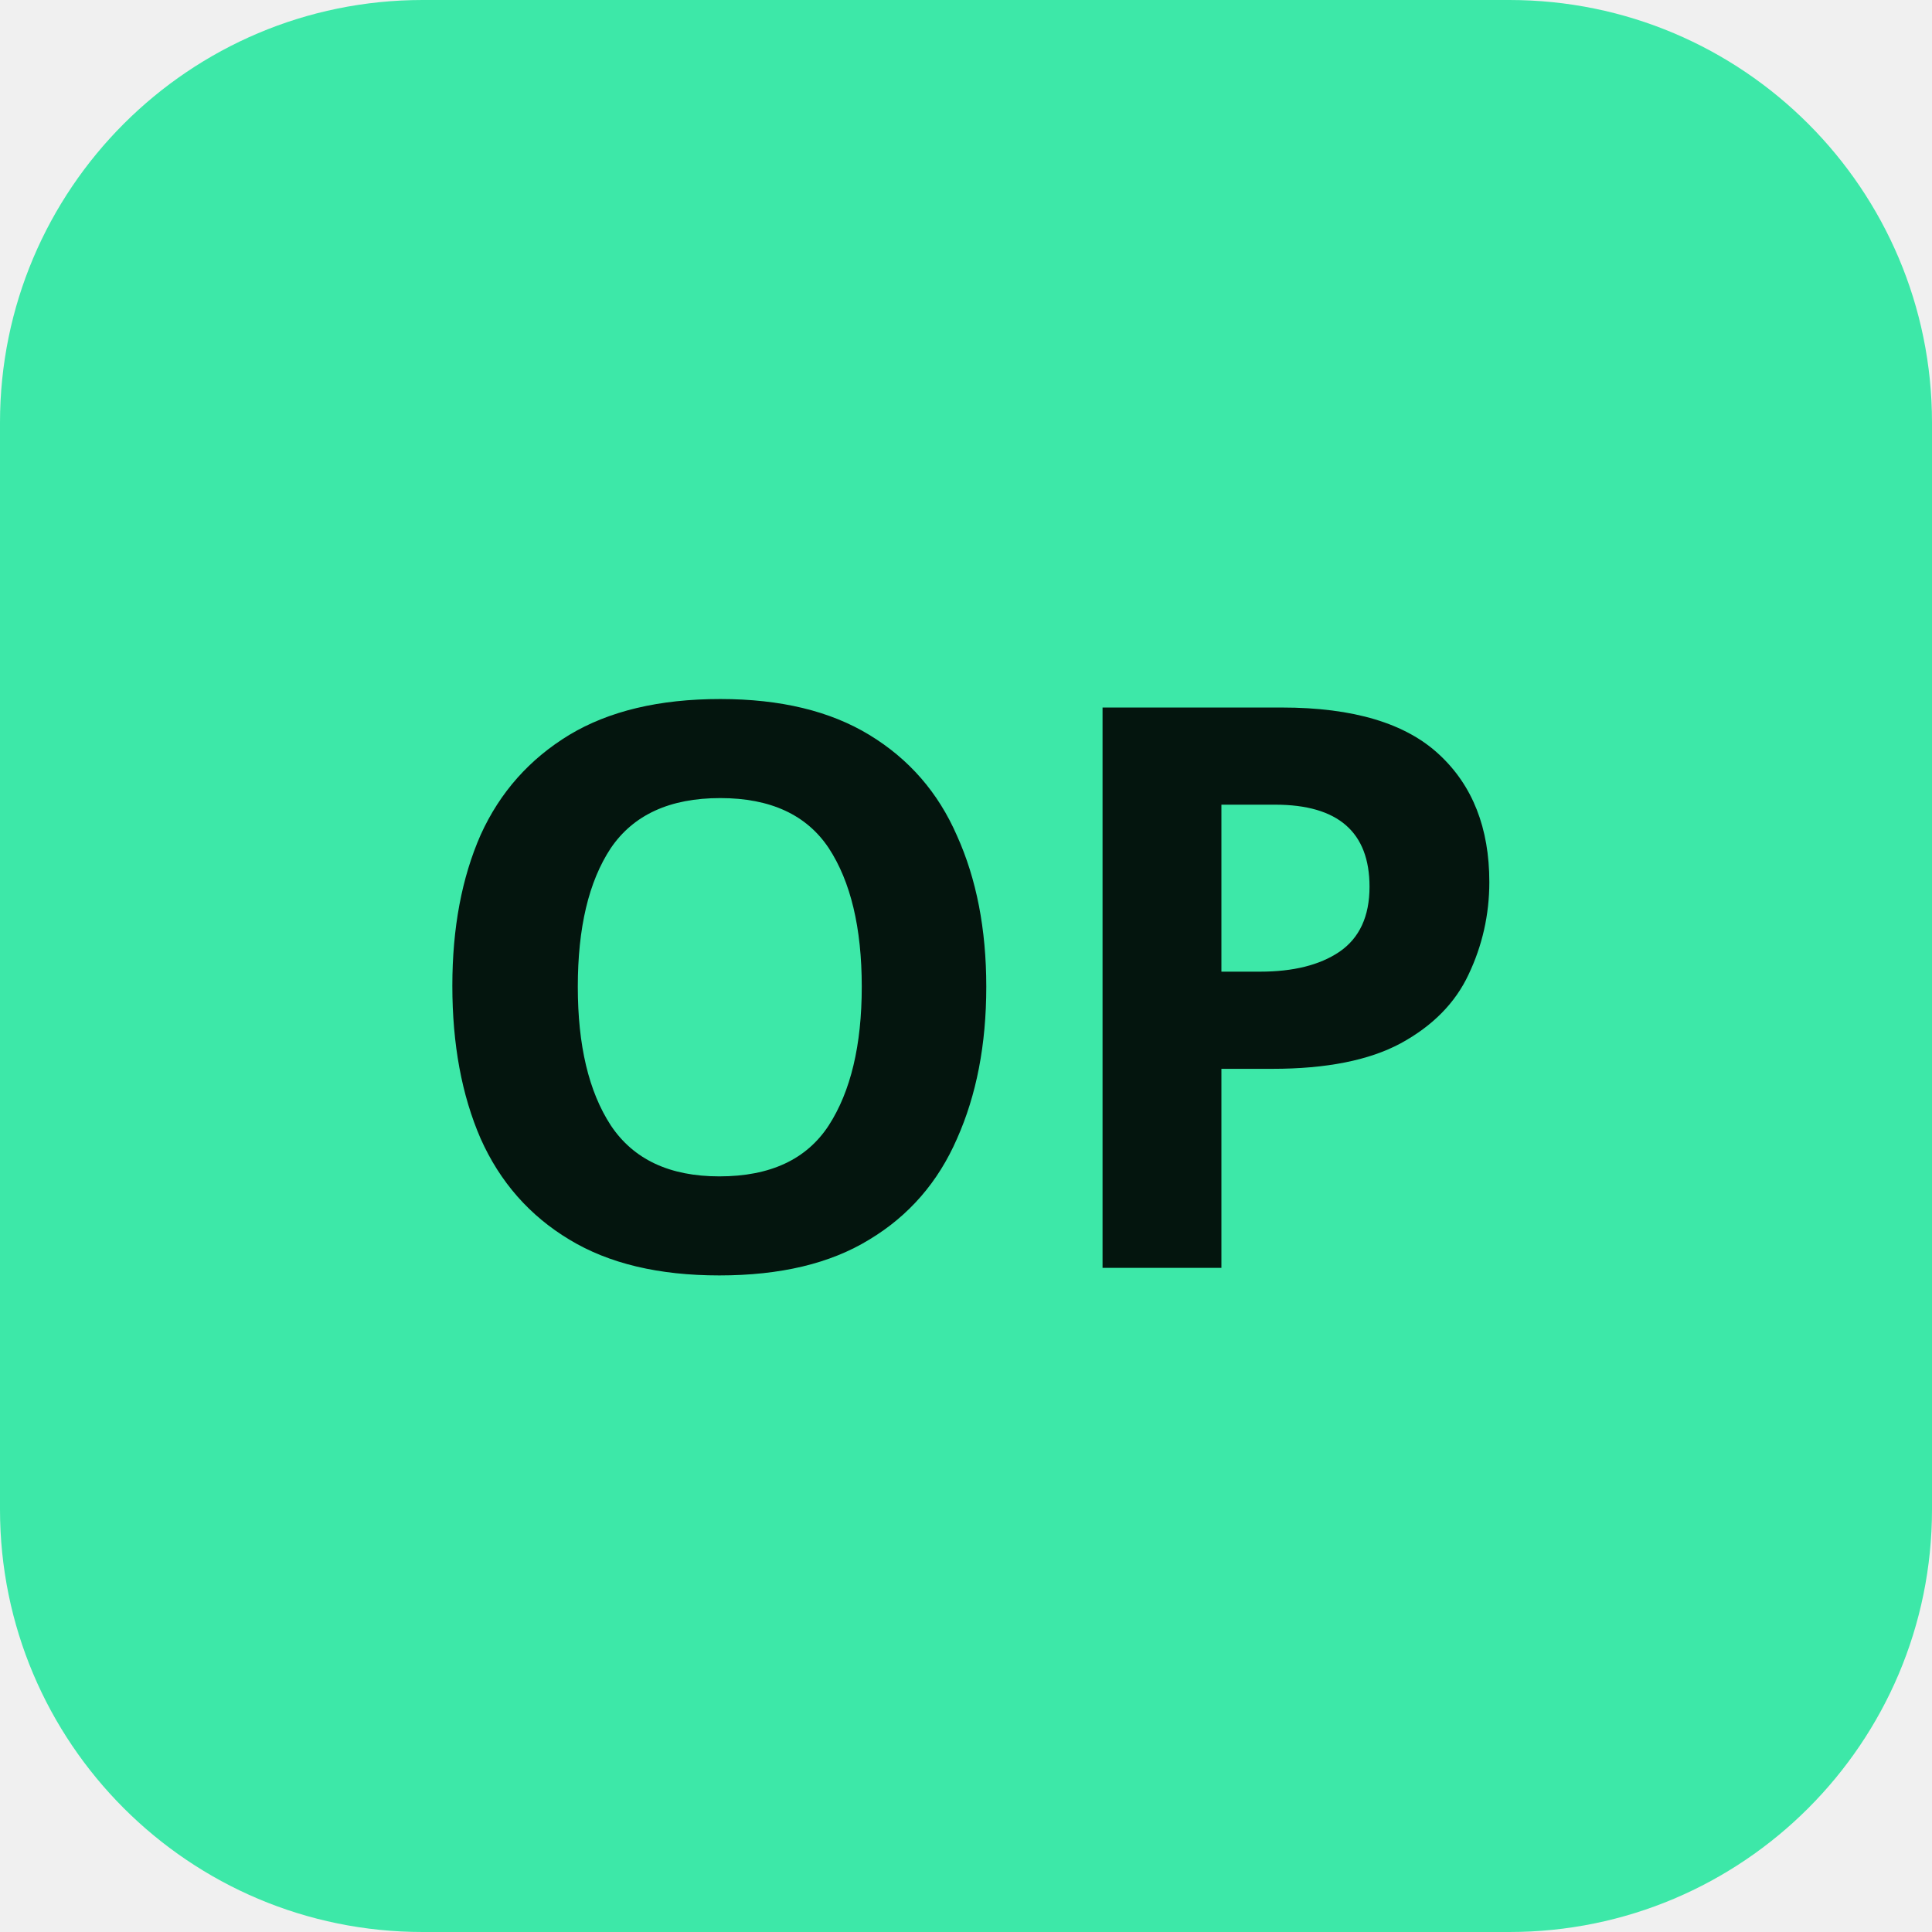
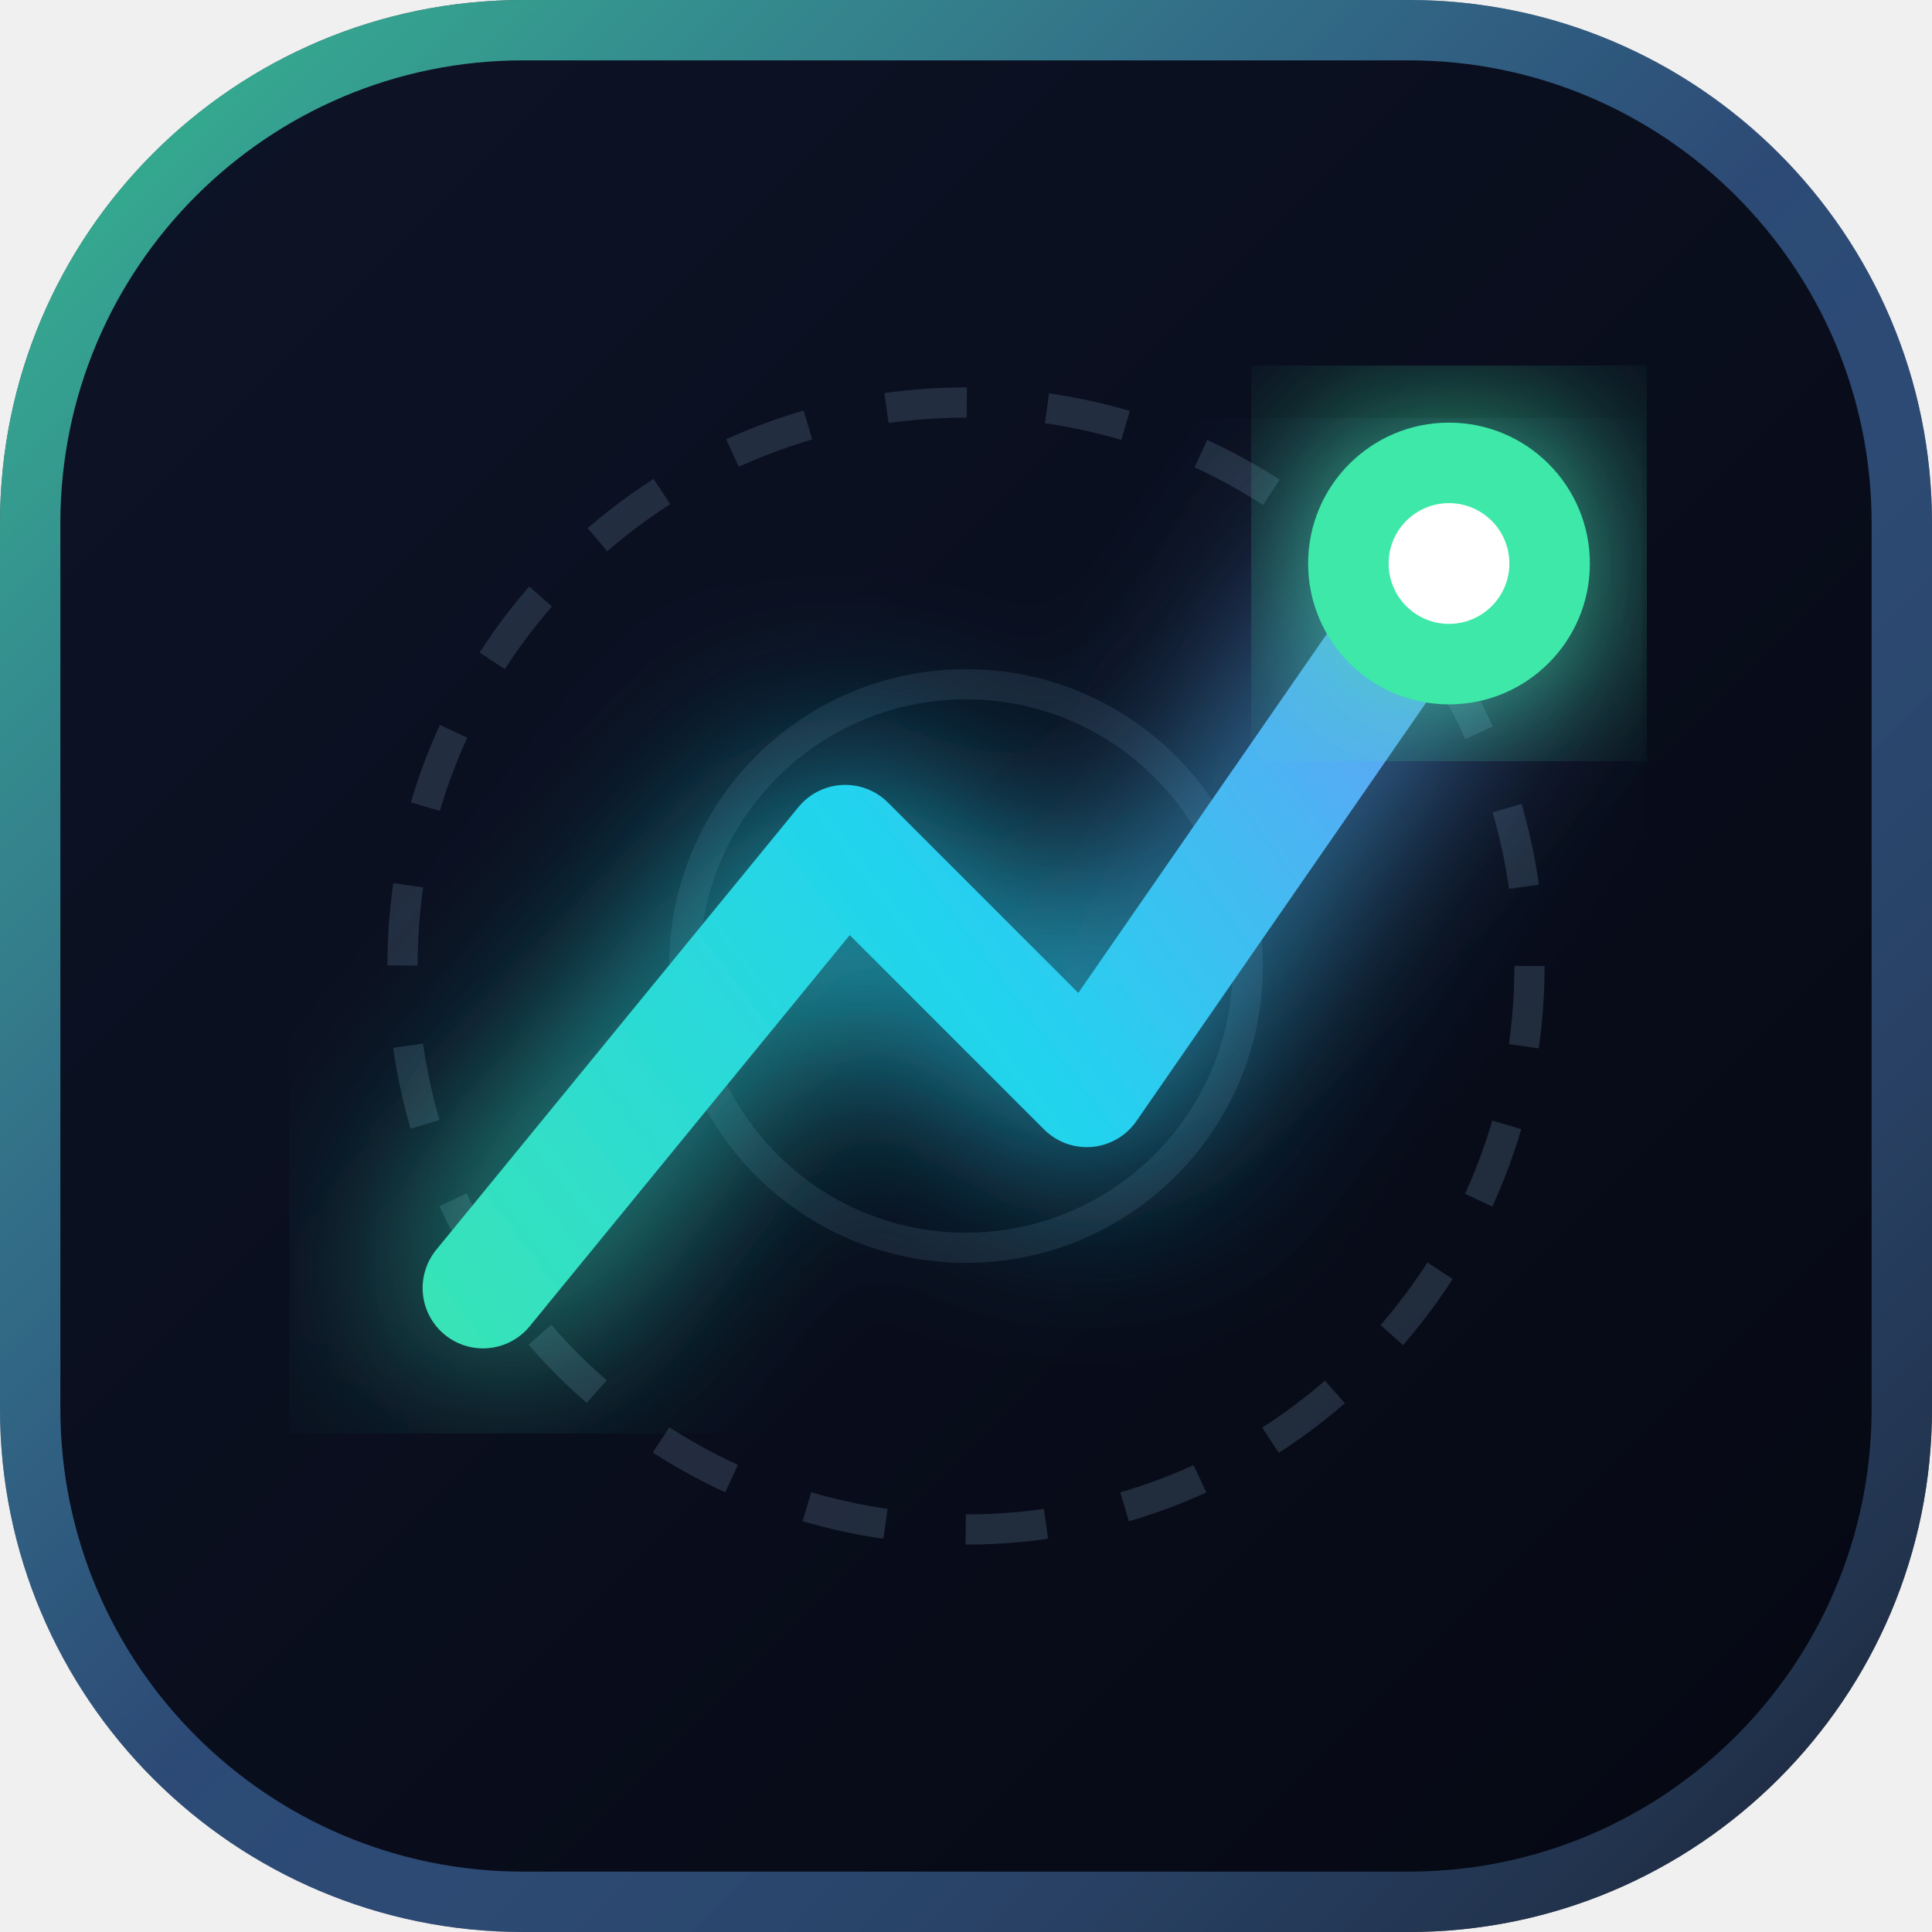
- <svg xmlns="http://www.w3.org/2000/svg" viewBox="0 0 32 32">
-   <rect width="32" height="32" rx="7" fill="#3DE8A8" />
-   <text x="16" y="21" text-anchor="middle" font-family="system-ui,sans-serif" font-size="13" font-weight="800" fill="#04150E">OP</text>
+ <svg xmlns="http://www.w3.org/2000/svg" viewBox="0 0 48 48" fill="none">
+   <defs>
+     <linearGradient id="bg" x1="0" y1="0" x2="48" y2="48" gradientUnits="userSpaceOnUse">
+       <stop offset="0%" stop-color="#0E1428" />
+       <stop offset="100%" stop-color="#050812" />
+     </linearGradient>
+     <linearGradient id="border" x1="0" y1="0" x2="48" y2="48" gradientUnits="userSpaceOnUse">
+       <stop offset="0%" stop-color="#3DE8A8" stop-opacity="0.8" />
+       <stop offset="50%" stop-color="#60A5FA" stop-opacity="0.4" />
+       <stop offset="100%" stop-color="#1E293B" stop-opacity="0.8" />
+     </linearGradient>
+     <linearGradient id="accent" x1="8" y1="36" x2="40" y2="12" gradientUnits="userSpaceOnUse">
+       <stop offset="0%" stop-color="#3DE8A8" />
+       <stop offset="50%" stop-color="#22D3EE" />
+       <stop offset="100%" stop-color="#818CF8" />
+     </linearGradient>
+     <filter id="glow" x="-20%" y="-20%" width="140%" height="140%">
+       <feGaussianBlur stdDeviation="2.5" result="blur" />
+       <feComposite in="SourceGraphic" in2="blur" operator="over" />
+     </filter>
+   </defs>
+   <rect width="48" height="48" rx="13" fill="url(#bg)" />
+   <rect x="0.75" y="0.75" width="46.5" height="46.5" rx="12.25" stroke="url(#border)" stroke-width="1.5" />
+   <circle cx="24" cy="24" r="14" stroke="#334155" stroke-width="0.75" stroke-dasharray="2 2" stroke-opacity="0.6" />
+   <circle cx="24" cy="24" r="7" stroke="#334155" stroke-width="0.75" stroke-opacity="0.4" />
+   <path d="M12 32L21 21L27 27L36 14" stroke="url(#accent)" stroke-width="3" stroke-linecap="round" stroke-linejoin="round" filter="url(#glow)" />
+   <circle cx="36" cy="14" r="3.5" fill="#3DE8A8" filter="url(#glow)" />
+   <circle cx="36" cy="14" r="1.5" fill="#FFFFFF" />
</svg>
